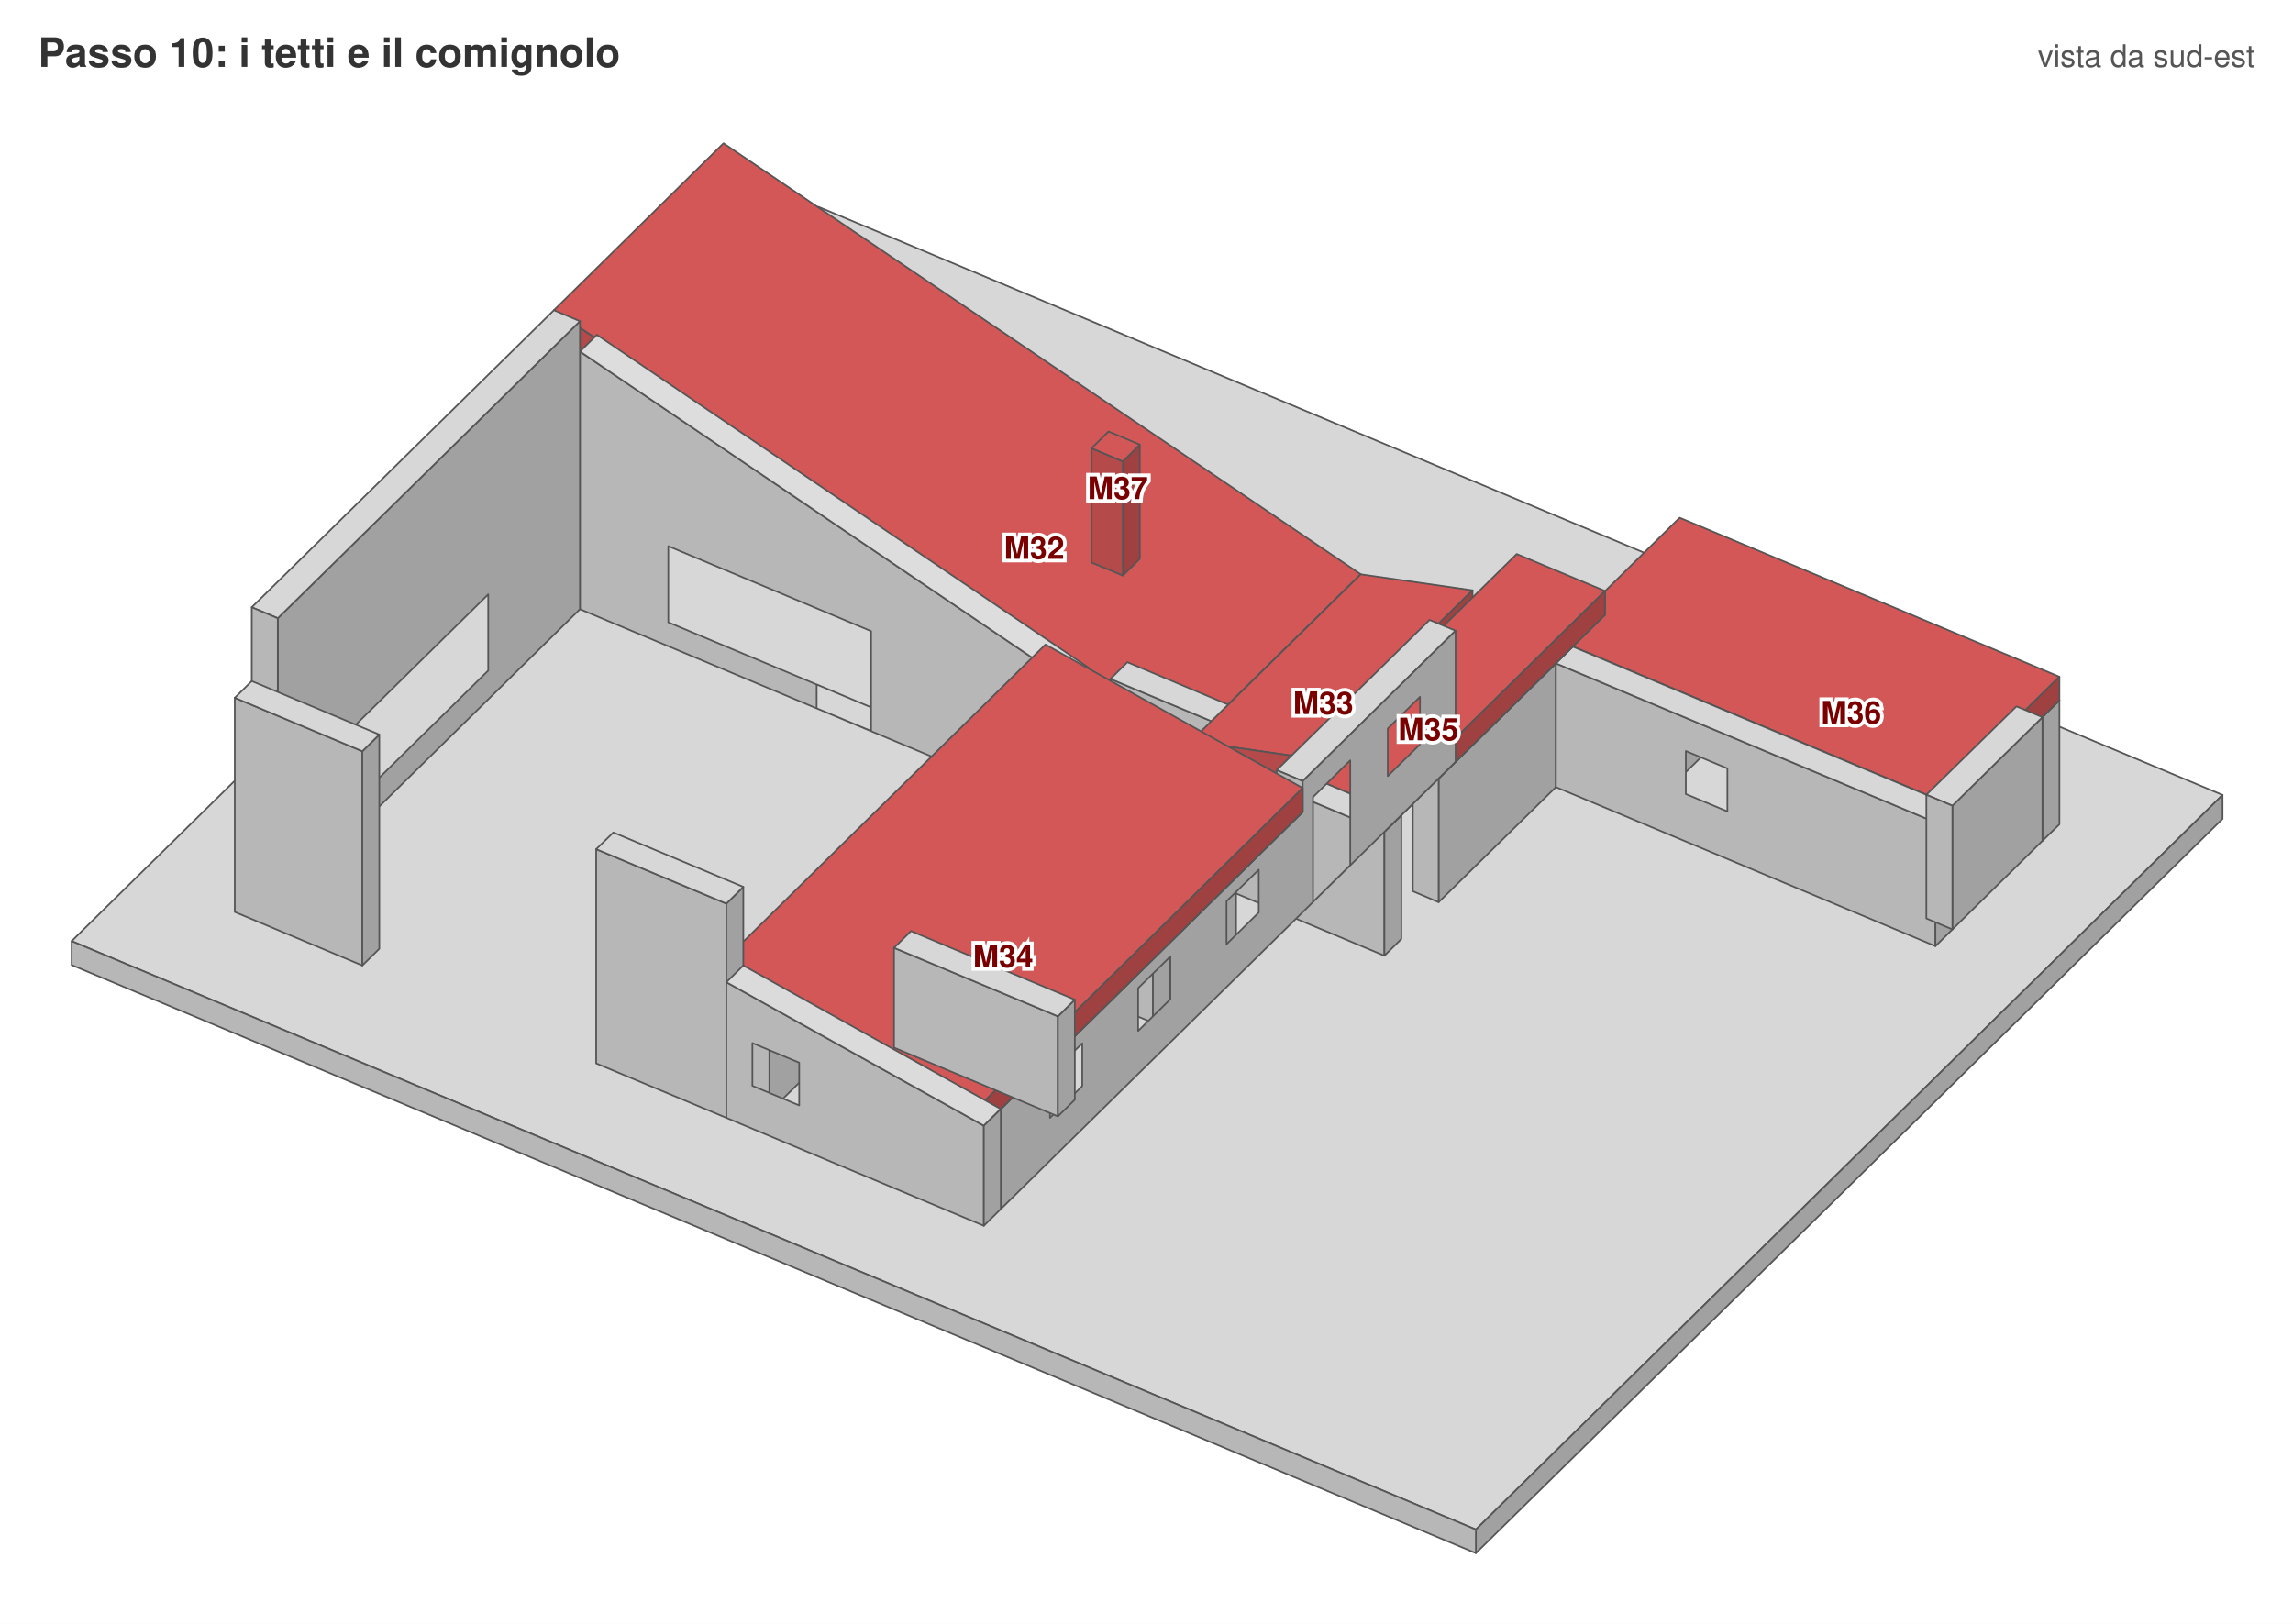
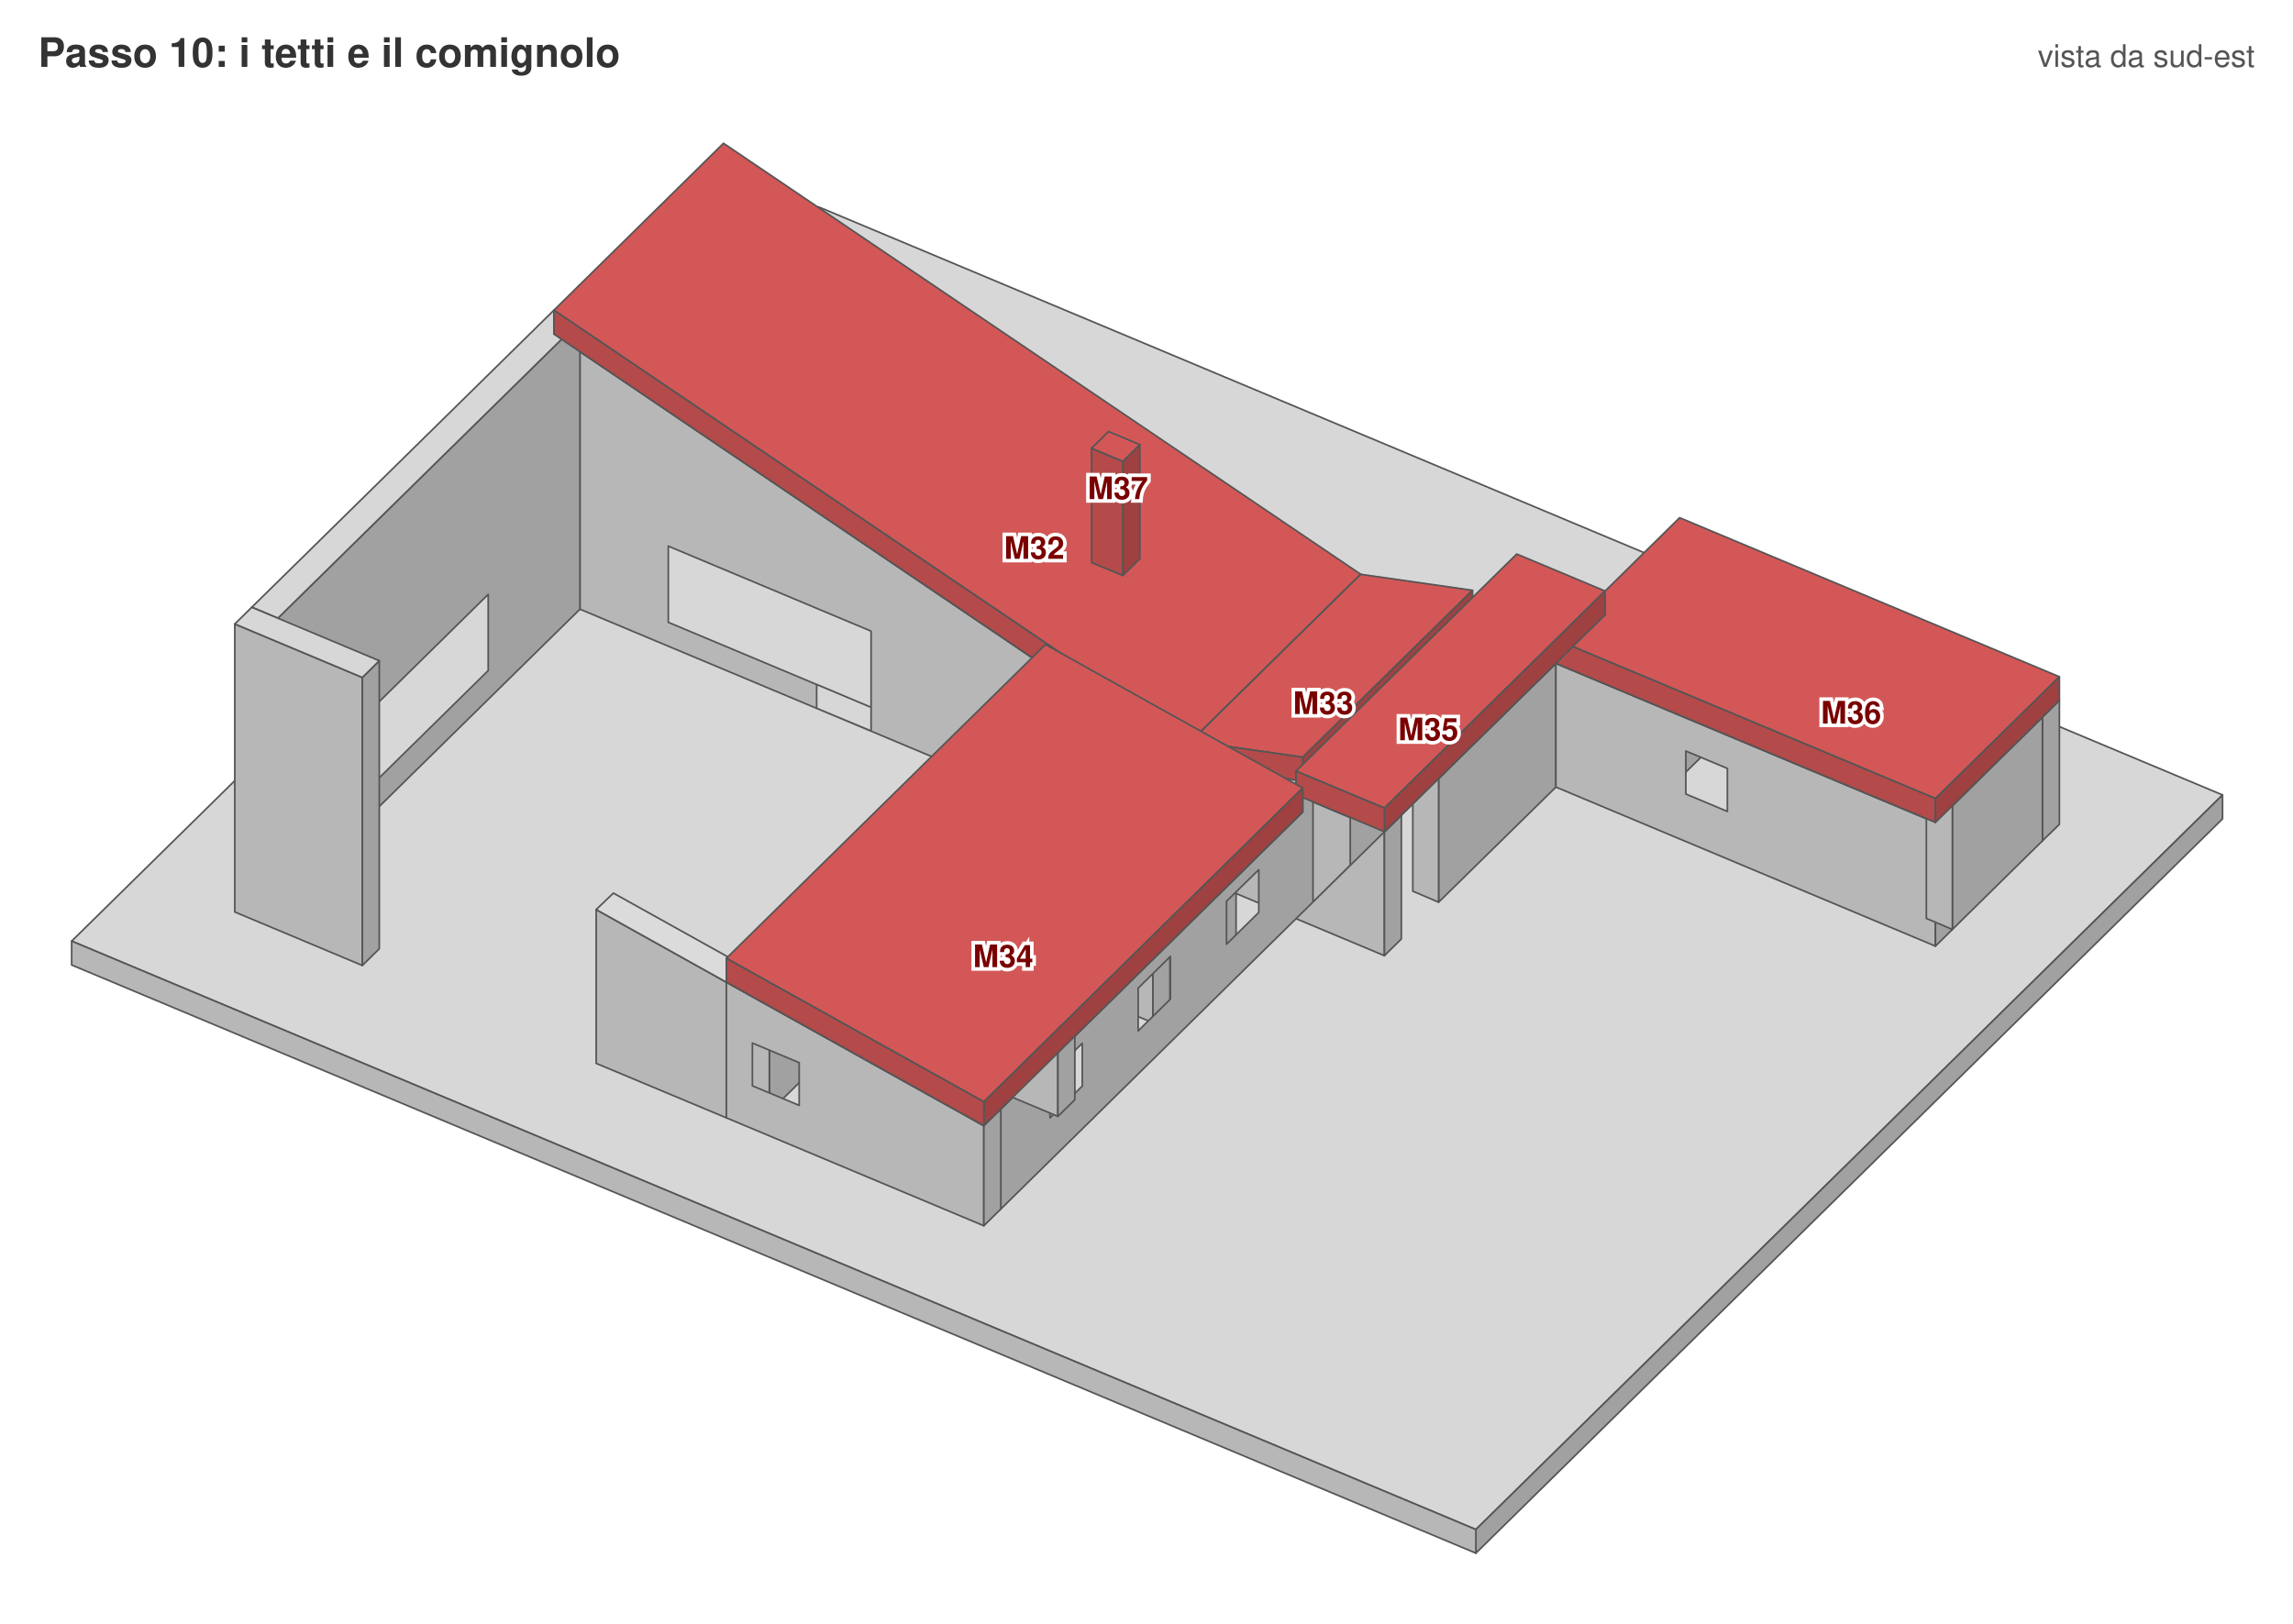
<svg xmlns="http://www.w3.org/2000/svg" viewBox="0 0 960 680" width="960" height="680">
  <rect width="100%" height="100%" fill="#ffffff" />
  <text x="16" y="28" font-family="Helvetica, Arial, sans-serif" font-size="17" font-weight="bold" fill="#333">Passo 10: i tetti e il comignolo</text>
  <path d="M 342.6 86.6 L 930.5 332.9 L 617.9 640.5 L 30.0 394.1 Z" fill="rgb(215,215,215)" fill-rule="evenodd" stroke="#555" stroke-width="0.7" stroke-linejoin="round" />
  <path d="M 930.5 342.9 L 617.9 650.4 L 617.9 640.5 L 930.5 332.9 Z" fill="rgb(161,161,161)" fill-rule="evenodd" stroke="#555" stroke-width="0.7" stroke-linejoin="round" />
  <path d="M 617.9 650.4 L 30.0 404.1 L 30.0 394.1 L 617.9 640.5 Z" fill="rgb(183,183,183)" fill-rule="evenodd" stroke="#555" stroke-width="0.7" stroke-linejoin="round" />
  <path d="M 306.7 192.1 L 242.8 255.1 L 242.8 144.4 L 306.7 81.5 Z M 303.2 173.7 L 276.9 199.6 L 276.9 179.6 L 303.2 153.8 Z" fill="rgb(161,161,161)" fill-rule="evenodd" stroke="#555" stroke-width="0.7" stroke-linejoin="round" />
  <path d="M 231.9 250.5 L 231.9 139.9 L 242.8 144.4 L 242.8 255.1 Z" fill="rgb(183,183,183)" fill-rule="evenodd" stroke="#555" stroke-width="0.7" stroke-linejoin="round" />
  <path d="M 231.9 139.9 L 295.8 77.0 L 306.7 81.5 L 242.8 144.4 Z" fill="rgb(215,215,215)" fill-rule="evenodd" stroke="#555" stroke-width="0.7" stroke-linejoin="round" />
  <path d="M 306.7 135.3 L 376.4 164.5 L 319.6 220.5 L 249.9 191.3 Z" fill="rgb(215,215,215)" fill-rule="evenodd" stroke="#555" stroke-width="0.7" stroke-linejoin="round" />
  <path d="M 376.4 174.5 L 319.6 230.4 L 319.6 220.5 L 376.4 164.5 Z" fill="rgb(161,161,161)" fill-rule="evenodd" stroke="#555" stroke-width="0.7" stroke-linejoin="round" />
  <path d="M 319.6 230.4 L 249.9 201.2 L 249.9 191.3 L 319.6 220.5 Z" fill="rgb(183,183,183)" fill-rule="evenodd" stroke="#555" stroke-width="0.7" stroke-linejoin="round" />
  <path d="M 295.8 187.6 L 609.4 319.0 L 609.4 264.1 L 562.6 257.5 L 295.8 77.0 Z M 347.0 187.1 L 367.7 195.8 L 367.7 175.8 L 347.0 167.2 Z M 410.2 213.6 L 430.8 222.2 L 430.8 202.3 L 410.2 193.6 Z M 510.3 255.5 L 546.2 270.6 L 546.2 250.6 L 510.3 235.6 Z M 339.4 140.1 L 376.4 155.6 L 376.4 133.6 L 339.4 118.1 Z" fill="rgb(183,183,183)" fill-rule="evenodd" stroke="#555" stroke-width="0.7" stroke-linejoin="round" />
  <path d="M 569.7 250.5 L 302.9 70.0 L 295.8 77.0 L 562.6 257.5 Z" fill="rgb(221,221,221)" fill-rule="evenodd" stroke="#555" stroke-width="0.7" stroke-linejoin="round" />
  <path d="M 616.5 312.0 L 616.5 257.2 L 609.4 264.1 L 609.4 319.0 Z" fill="rgb(161,161,161)" fill-rule="evenodd" stroke="#555" stroke-width="0.7" stroke-linejoin="round" />
  <path d="M 616.5 257.2 L 569.7 250.5 L 562.6 257.5 L 609.4 264.1 Z" fill="rgb(202,202,202)" fill-rule="evenodd" stroke="#555" stroke-width="0.7" stroke-linejoin="round" />
  <path d="M 512.5 278.4 L 468.4 321.7 L 468.4 266.9 L 512.5 223.5 Z" fill="rgb(161,161,161)" fill-rule="evenodd" stroke="#555" stroke-width="0.7" stroke-linejoin="round" />
  <path d="M 457.5 262.3 L 501.6 219.0 L 512.5 223.5 L 468.4 266.9 Z" fill="rgb(215,215,215)" fill-rule="evenodd" stroke="#555" stroke-width="0.7" stroke-linejoin="round" />
  <path d="M 457.5 317.1 L 457.5 262.3 L 468.4 266.9 L 468.4 321.7 Z" fill="rgb(183,183,183)" fill-rule="evenodd" stroke="#555" stroke-width="0.7" stroke-linejoin="round" />
  <path d="M 707.0 290.1 L 682.9 313.9 L 682.9 262.0 L 707.0 238.3 Z" fill="rgb(161,161,161)" fill-rule="evenodd" stroke="#555" stroke-width="0.7" stroke-linejoin="round" />
  <path d="M 672.0 309.3 L 672.0 257.5 L 682.9 262.0 L 682.9 313.9 Z" fill="rgb(183,183,183)" fill-rule="evenodd" stroke="#555" stroke-width="0.7" stroke-linejoin="round" />
  <path d="M 672.0 257.5 L 696.1 233.7 L 707.0 238.3 L 682.9 262.0 Z" fill="rgb(215,215,215)" fill-rule="evenodd" stroke="#555" stroke-width="0.7" stroke-linejoin="round" />
  <path d="M 481.0 294.1 L 457.5 317.1 L 457.5 273.3 L 481.0 250.2 Z" fill="rgb(161,161,161)" fill-rule="evenodd" stroke="#555" stroke-width="0.7" stroke-linejoin="round" />
  <path d="M 446.7 312.6 L 446.7 268.7 L 457.5 273.3 L 457.5 317.1 Z" fill="rgb(183,183,183)" fill-rule="evenodd" stroke="#555" stroke-width="0.7" stroke-linejoin="round" />
  <path d="M 446.7 268.7 L 470.1 245.7 L 481.0 250.2 L 457.5 273.3 Z" fill="rgb(215,215,215)" fill-rule="evenodd" stroke="#555" stroke-width="0.7" stroke-linejoin="round" />
  <path d="M 645.8 298.4 L 627.4 316.5 L 627.4 264.7 L 645.8 246.5 Z" fill="rgb(161,161,161)" fill-rule="evenodd" stroke="#555" stroke-width="0.7" stroke-linejoin="round" />
  <path d="M 616.5 312.0 L 616.5 260.1 L 627.4 264.7 L 627.4 316.5 Z" fill="rgb(183,183,183)" fill-rule="evenodd" stroke="#555" stroke-width="0.7" stroke-linejoin="round" />
  <path d="M 616.5 260.1 L 635.0 242.0 L 645.8 246.5 L 627.4 264.7 Z" fill="rgb(215,215,215)" fill-rule="evenodd" stroke="#555" stroke-width="0.7" stroke-linejoin="round" />
-   <path d="M 302.9 60.0 L 569.7 240.5 L 498.6 310.4 L 231.9 129.9 Z" fill="rgb(211,87,87)" fill-rule="evenodd" stroke="#555" stroke-width="0.7" stroke-linejoin="round" />
-   <path d="M 569.7 250.5 L 498.6 320.4 L 498.6 310.4 L 569.7 240.5 Z" fill="rgb(159,65,65)" fill-rule="evenodd" stroke="#555" stroke-width="0.7" stroke-linejoin="round" />
-   <path d="M 498.6 320.4 L 231.9 139.9 L 231.9 129.9 L 498.6 310.4 Z" fill="rgb(180,74,74)" fill-rule="evenodd" stroke="#555" stroke-width="0.7" stroke-linejoin="round" />
  <path d="M 729.9 299.7 L 699.3 329.7 L 699.3 277.9 L 729.9 247.9 Z" fill="rgb(161,161,161)" fill-rule="evenodd" stroke="#555" stroke-width="0.7" stroke-linejoin="round" />
  <path d="M 688.4 325.2 L 688.4 273.4 L 699.3 277.9 L 699.3 329.7 Z" fill="rgb(183,183,183)" fill-rule="evenodd" stroke="#555" stroke-width="0.7" stroke-linejoin="round" />
  <path d="M 688.4 273.4 L 719.0 243.3 L 729.9 247.9 L 699.3 277.9 Z" fill="rgb(215,215,215)" fill-rule="evenodd" stroke="#555" stroke-width="0.7" stroke-linejoin="round" />
  <path d="M 700.5 313.3 L 700.5 261.5 L 693.4 268.5 L 693.4 320.3 Z" fill="rgb(161,161,161)" fill-rule="evenodd" stroke="#555" stroke-width="0.7" stroke-linejoin="round" />
  <path d="M 681.4 315.3 L 693.4 320.3 L 693.4 268.5 L 681.4 263.4 Z" fill="rgb(183,183,183)" fill-rule="evenodd" stroke="#555" stroke-width="0.7" stroke-linejoin="round" />
  <path d="M 700.5 261.5 L 688.5 256.5 L 681.4 263.4 L 693.4 268.5 Z" fill="rgb(215,215,215)" fill-rule="evenodd" stroke="#555" stroke-width="0.7" stroke-linejoin="round" />
  <path d="M 242.8 255.1 L 448.5 341.3 L 448.5 286.5 L 242.8 147.2 Z M 279.8 260.6 L 364.7 296.2 L 364.7 264.3 L 279.8 228.7 Z M 341.9 296.6 L 364.7 306.1 L 364.7 296.2 L 341.9 286.6 Z" fill="rgb(183,183,183)" fill-rule="evenodd" stroke="#555" stroke-width="0.7" stroke-linejoin="round" />
  <path d="M 455.6 279.5 L 249.9 140.2 L 242.8 147.2 L 448.5 286.5 Z" fill="rgb(221,221,221)" fill-rule="evenodd" stroke="#555" stroke-width="0.7" stroke-linejoin="round" />
  <path d="M 455.6 334.3 L 455.6 279.5 L 448.5 286.5 L 448.5 341.3 Z" fill="rgb(161,161,161)" fill-rule="evenodd" stroke="#555" stroke-width="0.7" stroke-linejoin="round" />
  <path d="M 696.1 285.5 L 855.1 352.1 L 855.1 300.3 L 696.1 233.7 Z M 724.4 277.5 L 765.8 294.8 L 765.8 276.9 L 724.4 259.5 Z" fill="rgb(183,183,183)" fill-rule="evenodd" stroke="#555" stroke-width="0.7" stroke-linejoin="round" />
  <path d="M 862.2 293.3 L 703.2 226.7 L 696.1 233.7 L 855.1 300.3 Z" fill="rgb(215,215,215)" fill-rule="evenodd" stroke="#555" stroke-width="0.7" stroke-linejoin="round" />
  <path d="M 862.2 345.2 L 862.2 293.3 L 855.1 300.3 L 855.1 352.1 Z" fill="rgb(161,161,161)" fill-rule="evenodd" stroke="#555" stroke-width="0.7" stroke-linejoin="round" />
  <path d="M 464.9 325.2 L 511.7 344.8 L 511.7 303.9 L 464.9 284.3 Z" fill="rgb(183,183,183)" fill-rule="evenodd" stroke="#555" stroke-width="0.7" stroke-linejoin="round" />
  <path d="M 518.8 337.8 L 518.8 297.0 L 511.7 303.9 L 511.7 344.8 Z" fill="rgb(161,161,161)" fill-rule="evenodd" stroke="#555" stroke-width="0.7" stroke-linejoin="round" />
  <path d="M 518.8 297.0 L 472.0 277.3 L 464.9 284.3 L 511.7 303.9 Z" fill="rgb(215,215,215)" fill-rule="evenodd" stroke="#555" stroke-width="0.7" stroke-linejoin="round" />
  <path d="M 242.8 255.1 L 116.3 379.5 L 116.3 258.9 L 242.8 134.5 Z M 204.4 280.8 L 134.8 349.3 L 134.8 317.4 L 204.4 248.9 Z" fill="rgb(161,161,161)" fill-rule="evenodd" stroke="#555" stroke-width="0.7" stroke-linejoin="round" />
  <path d="M 105.4 254.3 L 231.9 129.9 L 242.8 134.5 L 116.3 258.9 Z" fill="rgb(215,215,215)" fill-rule="evenodd" stroke="#555" stroke-width="0.7" stroke-linejoin="round" />
  <path d="M 105.4 374.9 L 105.4 254.3 L 116.3 258.9 L 116.3 379.5 Z" fill="rgb(183,183,183)" fill-rule="evenodd" stroke="#555" stroke-width="0.7" stroke-linejoin="round" />
  <path d="M 807.2 332.1 L 776.6 362.1 L 776.6 310.3 L 807.2 280.2 Z" fill="rgb(161,161,161)" fill-rule="evenodd" stroke="#555" stroke-width="0.7" stroke-linejoin="round" />
  <path d="M 765.7 357.6 L 765.7 305.7 L 776.6 310.3 L 776.6 362.1 Z" fill="rgb(183,183,183)" fill-rule="evenodd" stroke="#555" stroke-width="0.7" stroke-linejoin="round" />
  <path d="M 765.7 305.7 L 796.3 275.7 L 807.2 280.2 L 776.6 310.3 Z" fill="rgb(215,215,215)" fill-rule="evenodd" stroke="#555" stroke-width="0.7" stroke-linejoin="round" />
  <path d="M 529.1 352.1 L 550.9 361.2 L 550.9 320.4 L 529.1 311.2 Z" fill="rgb(183,183,183)" fill-rule="evenodd" stroke="#555" stroke-width="0.7" stroke-linejoin="round" />
  <path d="M 558.0 354.2 L 558.0 313.4 L 550.9 320.4 L 550.9 361.2 Z" fill="rgb(161,161,161)" fill-rule="evenodd" stroke="#555" stroke-width="0.7" stroke-linejoin="round" />
  <path d="M 558.0 313.4 L 536.2 304.3 L 529.1 311.2 L 550.9 320.4 Z" fill="rgb(215,215,215)" fill-rule="evenodd" stroke="#555" stroke-width="0.7" stroke-linejoin="round" />
-   <path d="M 477.2 234.0 L 477.2 186.2 L 470.1 193.2 L 470.1 241.0 Z" fill="rgb(159,65,65)" fill-rule="evenodd" stroke="#555" stroke-width="0.7" stroke-linejoin="round" />
-   <path d="M 457.0 235.6 L 470.1 241.0 L 470.1 193.2 L 457.0 187.7 Z" fill="rgb(180,74,74)" fill-rule="evenodd" stroke="#555" stroke-width="0.7" stroke-linejoin="round" />
-   <path d="M 477.2 186.2 L 464.1 180.7 L 457.0 187.7 L 470.1 193.2 Z" fill="rgb(211,87,87)" fill-rule="evenodd" stroke="#555" stroke-width="0.7" stroke-linejoin="round" />
  <path d="M 651.4 329.6 L 602.3 377.8 L 602.3 326.0 L 651.4 277.8 Z" fill="rgb(161,161,161)" fill-rule="evenodd" stroke="#555" stroke-width="0.7" stroke-linejoin="round" />
  <path d="M 591.5 321.4 L 640.5 273.2 L 651.4 277.8 L 602.3 326.0 Z" fill="rgb(215,215,215)" fill-rule="evenodd" stroke="#555" stroke-width="0.7" stroke-linejoin="round" />
  <path d="M 591.5 373.2 L 591.5 321.4 L 602.3 326.0 L 602.3 377.8 Z" fill="rgb(183,183,183)" fill-rule="evenodd" stroke="#555" stroke-width="0.7" stroke-linejoin="round" />
-   <path d="M 569.7 240.5 L 616.5 247.2 L 545.4 317.1 L 498.6 310.4 Z" fill="rgb(211,87,87)" fill-rule="evenodd" stroke="#555" stroke-width="0.7" stroke-linejoin="round" />
-   <path d="M 616.5 257.2 L 545.4 327.1 L 545.4 317.1 L 616.5 247.2 Z" fill="rgb(159,65,65)" fill-rule="evenodd" stroke="#555" stroke-width="0.7" stroke-linejoin="round" />
-   <path d="M 545.4 327.1 L 498.6 320.4 L 498.6 310.4 L 545.4 317.1 Z" fill="rgb(180,74,74)" fill-rule="evenodd" stroke="#555" stroke-width="0.7" stroke-linejoin="round" />
-   <path d="M 703.2 216.8 L 862.2 283.4 L 810.3 334.4 L 651.4 267.8 Z" fill="rgb(211,87,87)" fill-rule="evenodd" stroke="#555" stroke-width="0.7" stroke-linejoin="round" />
-   <path d="M 810.3 344.4 L 651.4 277.8 L 651.4 267.8 L 810.3 334.4 Z" fill="rgb(180,74,74)" fill-rule="evenodd" stroke="#555" stroke-width="0.7" stroke-linejoin="round" />
-   <path d="M 862.2 293.3 L 810.3 344.4 L 810.3 334.4 L 862.2 283.4 Z" fill="rgb(159,65,65)" fill-rule="evenodd" stroke="#555" stroke-width="0.7" stroke-linejoin="round" />
  <path d="M 651.4 329.6 L 810.3 396.2 L 810.3 344.4 L 651.4 277.8 Z M 705.8 332.5 L 723.2 339.8 L 723.2 321.8 L 705.8 314.5 Z" fill="rgb(183,183,183)" fill-rule="evenodd" stroke="#555" stroke-width="0.7" stroke-linejoin="round" />
  <path d="M 817.4 337.4 L 658.5 270.8 L 651.4 277.8 L 810.3 344.4 Z" fill="rgb(215,215,215)" fill-rule="evenodd" stroke="#555" stroke-width="0.7" stroke-linejoin="round" />
  <path d="M 817.4 389.2 L 817.4 337.4 L 810.3 344.4 L 810.3 396.2 Z" fill="rgb(161,161,161)" fill-rule="evenodd" stroke="#555" stroke-width="0.7" stroke-linejoin="round" />
  <path d="M 480.5 358.7 L 531.7 380.1 L 531.7 339.2 L 480.5 317.8 Z" fill="rgb(183,183,183)" fill-rule="evenodd" stroke="#555" stroke-width="0.7" stroke-linejoin="round" />
  <path d="M 538.8 373.1 L 538.8 332.3 L 531.7 339.2 L 531.7 380.1 Z" fill="rgb(161,161,161)" fill-rule="evenodd" stroke="#555" stroke-width="0.7" stroke-linejoin="round" />
  <path d="M 538.8 332.3 L 487.6 310.8 L 480.5 317.8 L 531.7 339.2 Z" fill="rgb(215,215,215)" fill-rule="evenodd" stroke="#555" stroke-width="0.7" stroke-linejoin="round" />
  <path d="M 855.1 352.1 L 817.4 389.2 L 817.4 337.4 L 855.1 300.3 Z" fill="rgb(161,161,161)" fill-rule="evenodd" stroke="#555" stroke-width="0.7" stroke-linejoin="round" />
  <path d="M 806.5 332.8 L 844.2 295.8 L 855.1 300.3 L 817.4 337.4 Z" fill="rgb(215,215,215)" fill-rule="evenodd" stroke="#555" stroke-width="0.7" stroke-linejoin="round" />
  <path d="M 806.5 384.6 L 806.5 332.8 L 817.4 337.4 L 817.4 389.2 Z" fill="rgb(183,183,183)" fill-rule="evenodd" stroke="#555" stroke-width="0.7" stroke-linejoin="round" />
-   <path d="M 635.0 232.0 L 672.0 247.5 L 579.6 338.4 L 542.6 322.9 Z" fill="rgb(211,87,87)" fill-rule="evenodd" stroke="#555" stroke-width="0.7" stroke-linejoin="round" />
-   <path d="M 672.0 257.5 L 579.6 348.3 L 579.6 338.4 L 672.0 247.5 Z" fill="rgb(159,65,65)" fill-rule="evenodd" stroke="#555" stroke-width="0.7" stroke-linejoin="round" />
-   <path d="M 579.6 348.3 L 542.6 332.8 L 542.6 322.9 L 579.6 338.4 Z" fill="rgb(180,74,74)" fill-rule="evenodd" stroke="#555" stroke-width="0.7" stroke-linejoin="round" />
  <path d="M 441.8 372.3 L 510.4 401.1 L 510.4 359.2 L 441.8 330.5 Z" fill="rgb(183,183,183)" fill-rule="evenodd" stroke="#555" stroke-width="0.7" stroke-linejoin="round" />
  <path d="M 517.5 394.1 L 517.5 352.2 L 510.4 359.2 L 510.4 401.1 Z" fill="rgb(161,161,161)" fill-rule="evenodd" stroke="#555" stroke-width="0.7" stroke-linejoin="round" />
  <path d="M 517.5 352.2 L 448.9 323.5 L 441.8 330.5 L 510.4 359.2 Z" fill="rgb(215,215,215)" fill-rule="evenodd" stroke="#555" stroke-width="0.7" stroke-linejoin="round" />
  <path d="M 542.6 384.7 L 579.6 400.2 L 579.6 348.3 L 542.6 332.8 Z" fill="rgb(183,183,183)" fill-rule="evenodd" stroke="#555" stroke-width="0.7" stroke-linejoin="round" />
  <path d="M 586.7 393.2 L 586.7 341.4 L 579.6 348.3 L 579.6 400.2 Z" fill="rgb(161,161,161)" fill-rule="evenodd" stroke="#555" stroke-width="0.7" stroke-linejoin="round" />
  <path d="M 586.7 341.4 L 549.7 325.8 L 542.6 332.8 L 579.6 348.3 Z" fill="rgb(215,215,215)" fill-rule="evenodd" stroke="#555" stroke-width="0.7" stroke-linejoin="round" />
  <path d="M 444.2 385.3 L 417.2 411.8 L 417.2 370.0 L 444.2 343.4 Z" fill="rgb(161,161,161)" fill-rule="evenodd" stroke="#555" stroke-width="0.7" stroke-linejoin="round" />
  <path d="M 406.3 407.3 L 406.3 365.4 L 417.2 370.0 L 417.2 411.8 Z" fill="rgb(183,183,183)" fill-rule="evenodd" stroke="#555" stroke-width="0.7" stroke-linejoin="round" />
  <path d="M 406.3 365.4 L 433.3 338.9 L 444.2 343.4 L 417.2 370.0 Z" fill="rgb(215,215,215)" fill-rule="evenodd" stroke="#555" stroke-width="0.7" stroke-linejoin="round" />
-   <path d="M 98.3 381.9 L 151.7 404.3 L 151.7 314.6 L 98.3 292.2 Z" fill="rgb(183,183,183)" fill-rule="evenodd" stroke="#555" stroke-width="0.7" stroke-linejoin="round" />
-   <path d="M 158.8 397.3 L 158.8 307.6 L 151.7 314.6 L 151.7 404.3 Z" fill="rgb(161,161,161)" fill-rule="evenodd" stroke="#555" stroke-width="0.7" stroke-linejoin="round" />
-   <path d="M 158.8 307.6 L 105.4 285.2 L 98.3 292.2 L 151.7 314.6 Z" fill="rgb(215,215,215)" fill-rule="evenodd" stroke="#555" stroke-width="0.7" stroke-linejoin="round" />
  <path d="M 448.5 341.3 L 322.1 465.7 L 322.1 408.9 L 448.5 284.5 Z M 428.6 351.9 L 398.8 381.2 L 398.8 348.3 L 428.6 319.0 Z M 364.0 424.4 L 355.5 432.8 L 355.5 389.0 L 364.0 380.6 Z" fill="rgb(161,161,161)" fill-rule="evenodd" stroke="#555" stroke-width="0.7" stroke-linejoin="round" />
  <path d="M 311.2 404.3 L 437.7 279.9 L 448.5 284.5 L 322.1 408.9 Z" fill="rgb(215,215,215)" fill-rule="evenodd" stroke="#555" stroke-width="0.7" stroke-linejoin="round" />
  <path d="M 311.2 461.1 L 311.2 404.3 L 322.1 408.9 L 322.1 465.7 Z" fill="rgb(183,183,183)" fill-rule="evenodd" stroke="#555" stroke-width="0.7" stroke-linejoin="round" />
  <path d="M 425.0 404.2 L 482.7 428.3 L 482.7 386.5 L 425.0 362.3 Z" fill="rgb(183,183,183)" fill-rule="evenodd" stroke="#555" stroke-width="0.7" stroke-linejoin="round" />
  <path d="M 489.8 421.3 L 489.8 379.5 L 482.7 386.5 L 482.7 428.3 Z" fill="rgb(161,161,161)" fill-rule="evenodd" stroke="#555" stroke-width="0.7" stroke-linejoin="round" />
  <path d="M 489.8 379.5 L 432.1 355.3 L 425.0 362.3 L 482.7 386.5 Z" fill="rgb(215,215,215)" fill-rule="evenodd" stroke="#555" stroke-width="0.7" stroke-linejoin="round" />
  <path d="M 534.5 322.5 L 598.5 259.6 L 609.4 264.1 L 545.4 327.1 Z" fill="rgb(215,215,215)" fill-rule="evenodd" stroke="#555" stroke-width="0.7" stroke-linejoin="round" />
  <path d="M 534.5 335.4 L 534.5 322.5 L 545.4 327.1 L 545.4 340.0 Z" fill="rgb(183,183,183)" fill-rule="evenodd" stroke="#555" stroke-width="0.7" stroke-linejoin="round" />
  <path d="M 609.4 319.0 L 419.0 506.3 L 419.0 464.4 L 545.4 340.0 L 545.4 327.1 L 609.4 264.1 Z M 594.5 311.7 L 581.0 325.0 L 581.0 305.1 L 594.5 291.8 Z M 565.3 362.3 L 549.7 377.7 L 549.7 333.8 L 565.3 318.4 Z M 527.0 382.1 L 513.5 395.4 L 513.5 377.4 L 527.0 364.2 Z M 490.0 418.4 L 476.5 431.7 L 476.5 413.8 L 490.0 400.5 Z M 453.1 454.8 L 439.6 468.1 L 439.6 450.1 L 453.1 436.9 Z" fill="rgb(161,161,161)" fill-rule="evenodd" stroke="#555" stroke-width="0.7" stroke-linejoin="round" />
  <path d="M 408.1 459.9 L 534.5 335.4 L 545.4 340.0 L 419.0 464.4 Z" fill="rgb(215,215,215)" fill-rule="evenodd" stroke="#555" stroke-width="0.7" stroke-linejoin="round" />
  <path d="M 408.1 501.7 L 408.1 459.9 L 419.0 464.4 L 419.0 506.3 Z" fill="rgb(183,183,183)" fill-rule="evenodd" stroke="#555" stroke-width="0.7" stroke-linejoin="round" />
+   <path d="M 98.3 381.9 L 151.7 404.3 L 151.7 283.7 L 98.3 261.3 Z" fill="rgb(183,183,183)" fill-rule="evenodd" stroke="#555" stroke-width="0.7" stroke-linejoin="round" />
+   <path d="M 158.8 397.3 L 158.8 276.7 L 151.7 283.7 L 151.7 404.3 Z" fill="rgb(161,161,161)" fill-rule="evenodd" stroke="#555" stroke-width="0.7" stroke-linejoin="round" />
+   <path d="M 158.8 276.7 L 105.4 254.3 L 98.3 261.3 L 151.7 283.7 Z" fill="rgb(215,215,215)" fill-rule="evenodd" stroke="#555" stroke-width="0.7" stroke-linejoin="round" />
  <path d="M 409.3 419.5 L 392.3 436.3 L 392.3 394.4 L 409.3 377.7 Z" fill="rgb(161,161,161)" fill-rule="evenodd" stroke="#555" stroke-width="0.7" stroke-linejoin="round" />
  <path d="M 381.4 431.7 L 381.4 389.9 L 392.3 394.4 L 392.3 436.3 Z" fill="rgb(183,183,183)" fill-rule="evenodd" stroke="#555" stroke-width="0.7" stroke-linejoin="round" />
  <path d="M 381.4 389.9 L 398.5 373.1 L 409.3 377.7 L 392.3 394.4 Z" fill="rgb(215,215,215)" fill-rule="evenodd" stroke="#555" stroke-width="0.7" stroke-linejoin="round" />
+   <path d="M 374.3 438.7 L 442.9 467.5 L 442.9 425.6 L 374.3 396.9 Z" fill="rgb(183,183,183)" fill-rule="evenodd" stroke="#555" stroke-width="0.7" stroke-linejoin="round" />
+   <path d="M 450.0 460.5 L 450.0 418.6 L 442.9 425.6 L 442.9 467.5 Z" fill="rgb(161,161,161)" fill-rule="evenodd" stroke="#555" stroke-width="0.7" stroke-linejoin="round" />
+   <path d="M 450.0 418.6 L 381.4 389.9 L 374.3 396.9 L 442.9 425.6 Z" fill="rgb(215,215,215)" fill-rule="evenodd" stroke="#555" stroke-width="0.7" stroke-linejoin="round" />
+   <path d="M 249.6 445.3 L 304.1 468.1 L 304.1 411.3 L 249.6 380.9 Z" fill="rgb(183,183,183)" fill-rule="evenodd" stroke="#555" stroke-width="0.7" stroke-linejoin="round" />
+   <path d="M 311.2 461.1 L 311.2 404.3 L 304.1 411.3 L 304.1 468.1 Z" fill="rgb(161,161,161)" fill-rule="evenodd" stroke="#555" stroke-width="0.7" stroke-linejoin="round" />
+   <path d="M 311.2 404.3 L 256.8 374.0 L 249.6 380.9 L 304.1 411.3 Z" fill="rgb(219,219,219)" fill-rule="evenodd" stroke="#555" stroke-width="0.7" stroke-linejoin="round" />
+   <path d="M 304.1 468.1 L 411.9 513.3 L 411.9 471.4 L 304.1 411.3 Z M 315.0 454.7 L 334.6 462.9 L 334.6 445.0 L 315.0 436.8 Z" fill="rgb(183,183,183)" fill-rule="evenodd" stroke="#555" stroke-width="0.7" stroke-linejoin="round" />
+   <path d="M 419.0 464.4 L 311.2 404.3 L 304.1 411.3 L 411.9 471.4 Z" fill="rgb(219,219,219)" fill-rule="evenodd" stroke="#555" stroke-width="0.7" stroke-linejoin="round" />
+   <path d="M 419.0 506.3 L 419.0 464.4 L 411.9 471.4 L 411.9 513.3 Z" fill="rgb(161,161,161)" fill-rule="evenodd" stroke="#555" stroke-width="0.7" stroke-linejoin="round" />
+   <path d="M 302.9 60.0 L 569.7 240.5 L 498.6 310.4 L 231.9 129.9 Z" fill="rgb(211,87,87)" fill-rule="evenodd" stroke="#555" stroke-width="0.7" stroke-linejoin="round" />
+   <path d="M 569.7 250.5 L 498.6 320.4 L 498.6 310.4 L 569.7 240.5 Z" fill="rgb(159,65,65)" fill-rule="evenodd" stroke="#555" stroke-width="0.7" stroke-linejoin="round" />
+   <path d="M 498.6 320.4 L 231.9 139.9 L 231.9 129.9 L 498.6 310.4 Z" fill="rgb(180,74,74)" fill-rule="evenodd" stroke="#555" stroke-width="0.7" stroke-linejoin="round" />
+   <path d="M 569.7 240.5 L 616.5 247.2 L 545.4 317.1 L 498.6 310.4 Z" fill="rgb(211,87,87)" fill-rule="evenodd" stroke="#555" stroke-width="0.7" stroke-linejoin="round" />
+   <path d="M 616.5 257.2 L 545.4 327.1 L 545.4 317.1 L 616.5 247.2 Z" fill="rgb(159,65,65)" fill-rule="evenodd" stroke="#555" stroke-width="0.7" stroke-linejoin="round" />
+   <path d="M 545.4 327.1 L 498.6 320.4 L 498.6 310.4 L 545.4 317.1 Z" fill="rgb(180,74,74)" fill-rule="evenodd" stroke="#555" stroke-width="0.7" stroke-linejoin="round" />
+   <path d="M 703.2 216.8 L 862.2 283.4 L 810.3 334.4 L 651.4 267.8 Z" fill="rgb(211,87,87)" fill-rule="evenodd" stroke="#555" stroke-width="0.7" stroke-linejoin="round" />
+   <path d="M 810.3 344.4 L 651.4 277.8 L 651.4 267.8 L 810.3 334.4 Z" fill="rgb(180,74,74)" fill-rule="evenodd" stroke="#555" stroke-width="0.7" stroke-linejoin="round" />
+   <path d="M 862.2 293.3 L 810.3 344.4 L 810.3 334.4 L 862.2 283.4 Z" fill="rgb(159,65,65)" fill-rule="evenodd" stroke="#555" stroke-width="0.7" stroke-linejoin="round" />
+   <path d="M 635.0 232.0 L 672.0 247.5 L 579.6 338.4 L 542.6 322.9 Z" fill="rgb(211,87,87)" fill-rule="evenodd" stroke="#555" stroke-width="0.7" stroke-linejoin="round" />
+   <path d="M 672.0 257.5 L 579.6 348.3 L 579.6 338.4 L 672.0 247.5 Z" fill="rgb(159,65,65)" fill-rule="evenodd" stroke="#555" stroke-width="0.7" stroke-linejoin="round" />
+   <path d="M 579.6 348.3 L 542.6 332.8 L 542.6 322.9 L 579.6 338.4 Z" fill="rgb(180,74,74)" fill-rule="evenodd" stroke="#555" stroke-width="0.7" stroke-linejoin="round" />
  <path d="M 437.7 269.9 L 545.4 330.0 L 411.9 461.4 L 304.1 401.3 Z" fill="rgb(211,87,87)" fill-rule="evenodd" stroke="#555" stroke-width="0.7" stroke-linejoin="round" />
  <path d="M 545.4 340.0 L 411.9 471.4 L 411.9 461.4 L 545.4 330.0 Z" fill="rgb(159,65,65)" fill-rule="evenodd" stroke="#555" stroke-width="0.7" stroke-linejoin="round" />
  <path d="M 411.9 471.4 L 304.1 411.3 L 304.1 401.3 L 411.9 461.4 Z" fill="rgb(180,74,74)" fill-rule="evenodd" stroke="#555" stroke-width="0.7" stroke-linejoin="round" />
-   <path d="M 374.3 438.7 L 442.9 467.5 L 442.9 425.6 L 374.3 396.9 Z" fill="rgb(183,183,183)" fill-rule="evenodd" stroke="#555" stroke-width="0.7" stroke-linejoin="round" />
-   <path d="M 450.0 460.5 L 450.0 418.6 L 442.9 425.6 L 442.9 467.5 Z" fill="rgb(161,161,161)" fill-rule="evenodd" stroke="#555" stroke-width="0.7" stroke-linejoin="round" />
-   <path d="M 450.0 418.6 L 381.4 389.9 L 374.3 396.9 L 442.9 425.6 Z" fill="rgb(215,215,215)" fill-rule="evenodd" stroke="#555" stroke-width="0.7" stroke-linejoin="round" />
-   <path d="M 249.6 445.3 L 304.1 468.1 L 304.1 378.4 L 249.6 355.6 Z" fill="rgb(183,183,183)" fill-rule="evenodd" stroke="#555" stroke-width="0.7" stroke-linejoin="round" />
-   <path d="M 311.2 461.1 L 311.2 371.4 L 304.1 378.4 L 304.1 468.1 Z" fill="rgb(161,161,161)" fill-rule="evenodd" stroke="#555" stroke-width="0.7" stroke-linejoin="round" />
-   <path d="M 311.2 371.4 L 256.8 348.6 L 249.6 355.6 L 304.1 378.4 Z" fill="rgb(215,215,215)" fill-rule="evenodd" stroke="#555" stroke-width="0.7" stroke-linejoin="round" />
-   <path d="M 304.1 468.1 L 411.9 513.3 L 411.9 471.4 L 304.1 411.3 Z M 315.0 454.7 L 334.6 462.9 L 334.6 445.0 L 315.0 436.8 Z" fill="rgb(183,183,183)" fill-rule="evenodd" stroke="#555" stroke-width="0.7" stroke-linejoin="round" />
-   <path d="M 419.0 464.4 L 311.2 404.3 L 304.1 411.3 L 411.9 471.4 Z" fill="rgb(219,219,219)" fill-rule="evenodd" stroke="#555" stroke-width="0.7" stroke-linejoin="round" />
-   <path d="M 419.0 506.3 L 419.0 464.4 L 411.9 471.4 L 411.9 513.3 Z" fill="rgb(161,161,161)" fill-rule="evenodd" stroke="#555" stroke-width="0.7" stroke-linejoin="round" />
+   <path d="M 477.2 234.0 L 477.2 186.2 L 470.1 193.2 L 470.1 241.0 Z" fill="rgb(159,65,65)" fill-rule="evenodd" stroke="#555" stroke-width="0.7" stroke-linejoin="round" />
+   <path d="M 457.0 235.6 L 470.1 241.0 L 470.1 193.2 L 457.0 187.7 Z" fill="rgb(180,74,74)" fill-rule="evenodd" stroke="#555" stroke-width="0.7" stroke-linejoin="round" />
+   <path d="M 477.2 186.2 L 464.1 180.7 L 457.0 187.7 L 470.1 193.2 Z" fill="rgb(211,87,87)" fill-rule="evenodd" stroke="#555" stroke-width="0.7" stroke-linejoin="round" />
  <text x="433" y="234" font-family="Helvetica, Arial, sans-serif" font-size="13" font-weight="bold" fill="#7a0000" text-anchor="middle" stroke="#fff" stroke-width="3" paint-order="stroke">M32</text>
-   <text x="468" y="209" font-family="Helvetica, Arial, sans-serif" font-size="13" font-weight="bold" fill="#7a0000" text-anchor="middle" stroke="#fff" stroke-width="3" paint-order="stroke">M37</text>
  <text x="554" y="299" font-family="Helvetica, Arial, sans-serif" font-size="13" font-weight="bold" fill="#7a0000" text-anchor="middle" stroke="#fff" stroke-width="3" paint-order="stroke">M33</text>
  <text x="775" y="303" font-family="Helvetica, Arial, sans-serif" font-size="13" font-weight="bold" fill="#7a0000" text-anchor="middle" stroke="#fff" stroke-width="3" paint-order="stroke">M36</text>
  <text x="598" y="310" font-family="Helvetica, Arial, sans-serif" font-size="13" font-weight="bold" fill="#7a0000" text-anchor="middle" stroke="#fff" stroke-width="3" paint-order="stroke">M35</text>
  <text x="420" y="405" font-family="Helvetica, Arial, sans-serif" font-size="13" font-weight="bold" fill="#7a0000" text-anchor="middle" stroke="#fff" stroke-width="3" paint-order="stroke">M34</text>
+   <text x="468" y="209" font-family="Helvetica, Arial, sans-serif" font-size="13" font-weight="bold" fill="#7a0000" text-anchor="middle" stroke="#fff" stroke-width="3" paint-order="stroke">M37</text>
  <text x="944" y="28" font-family="Helvetica, Arial, sans-serif" font-size="13" fill="#555" text-anchor="end">vista da sud-est</text>
</svg>
